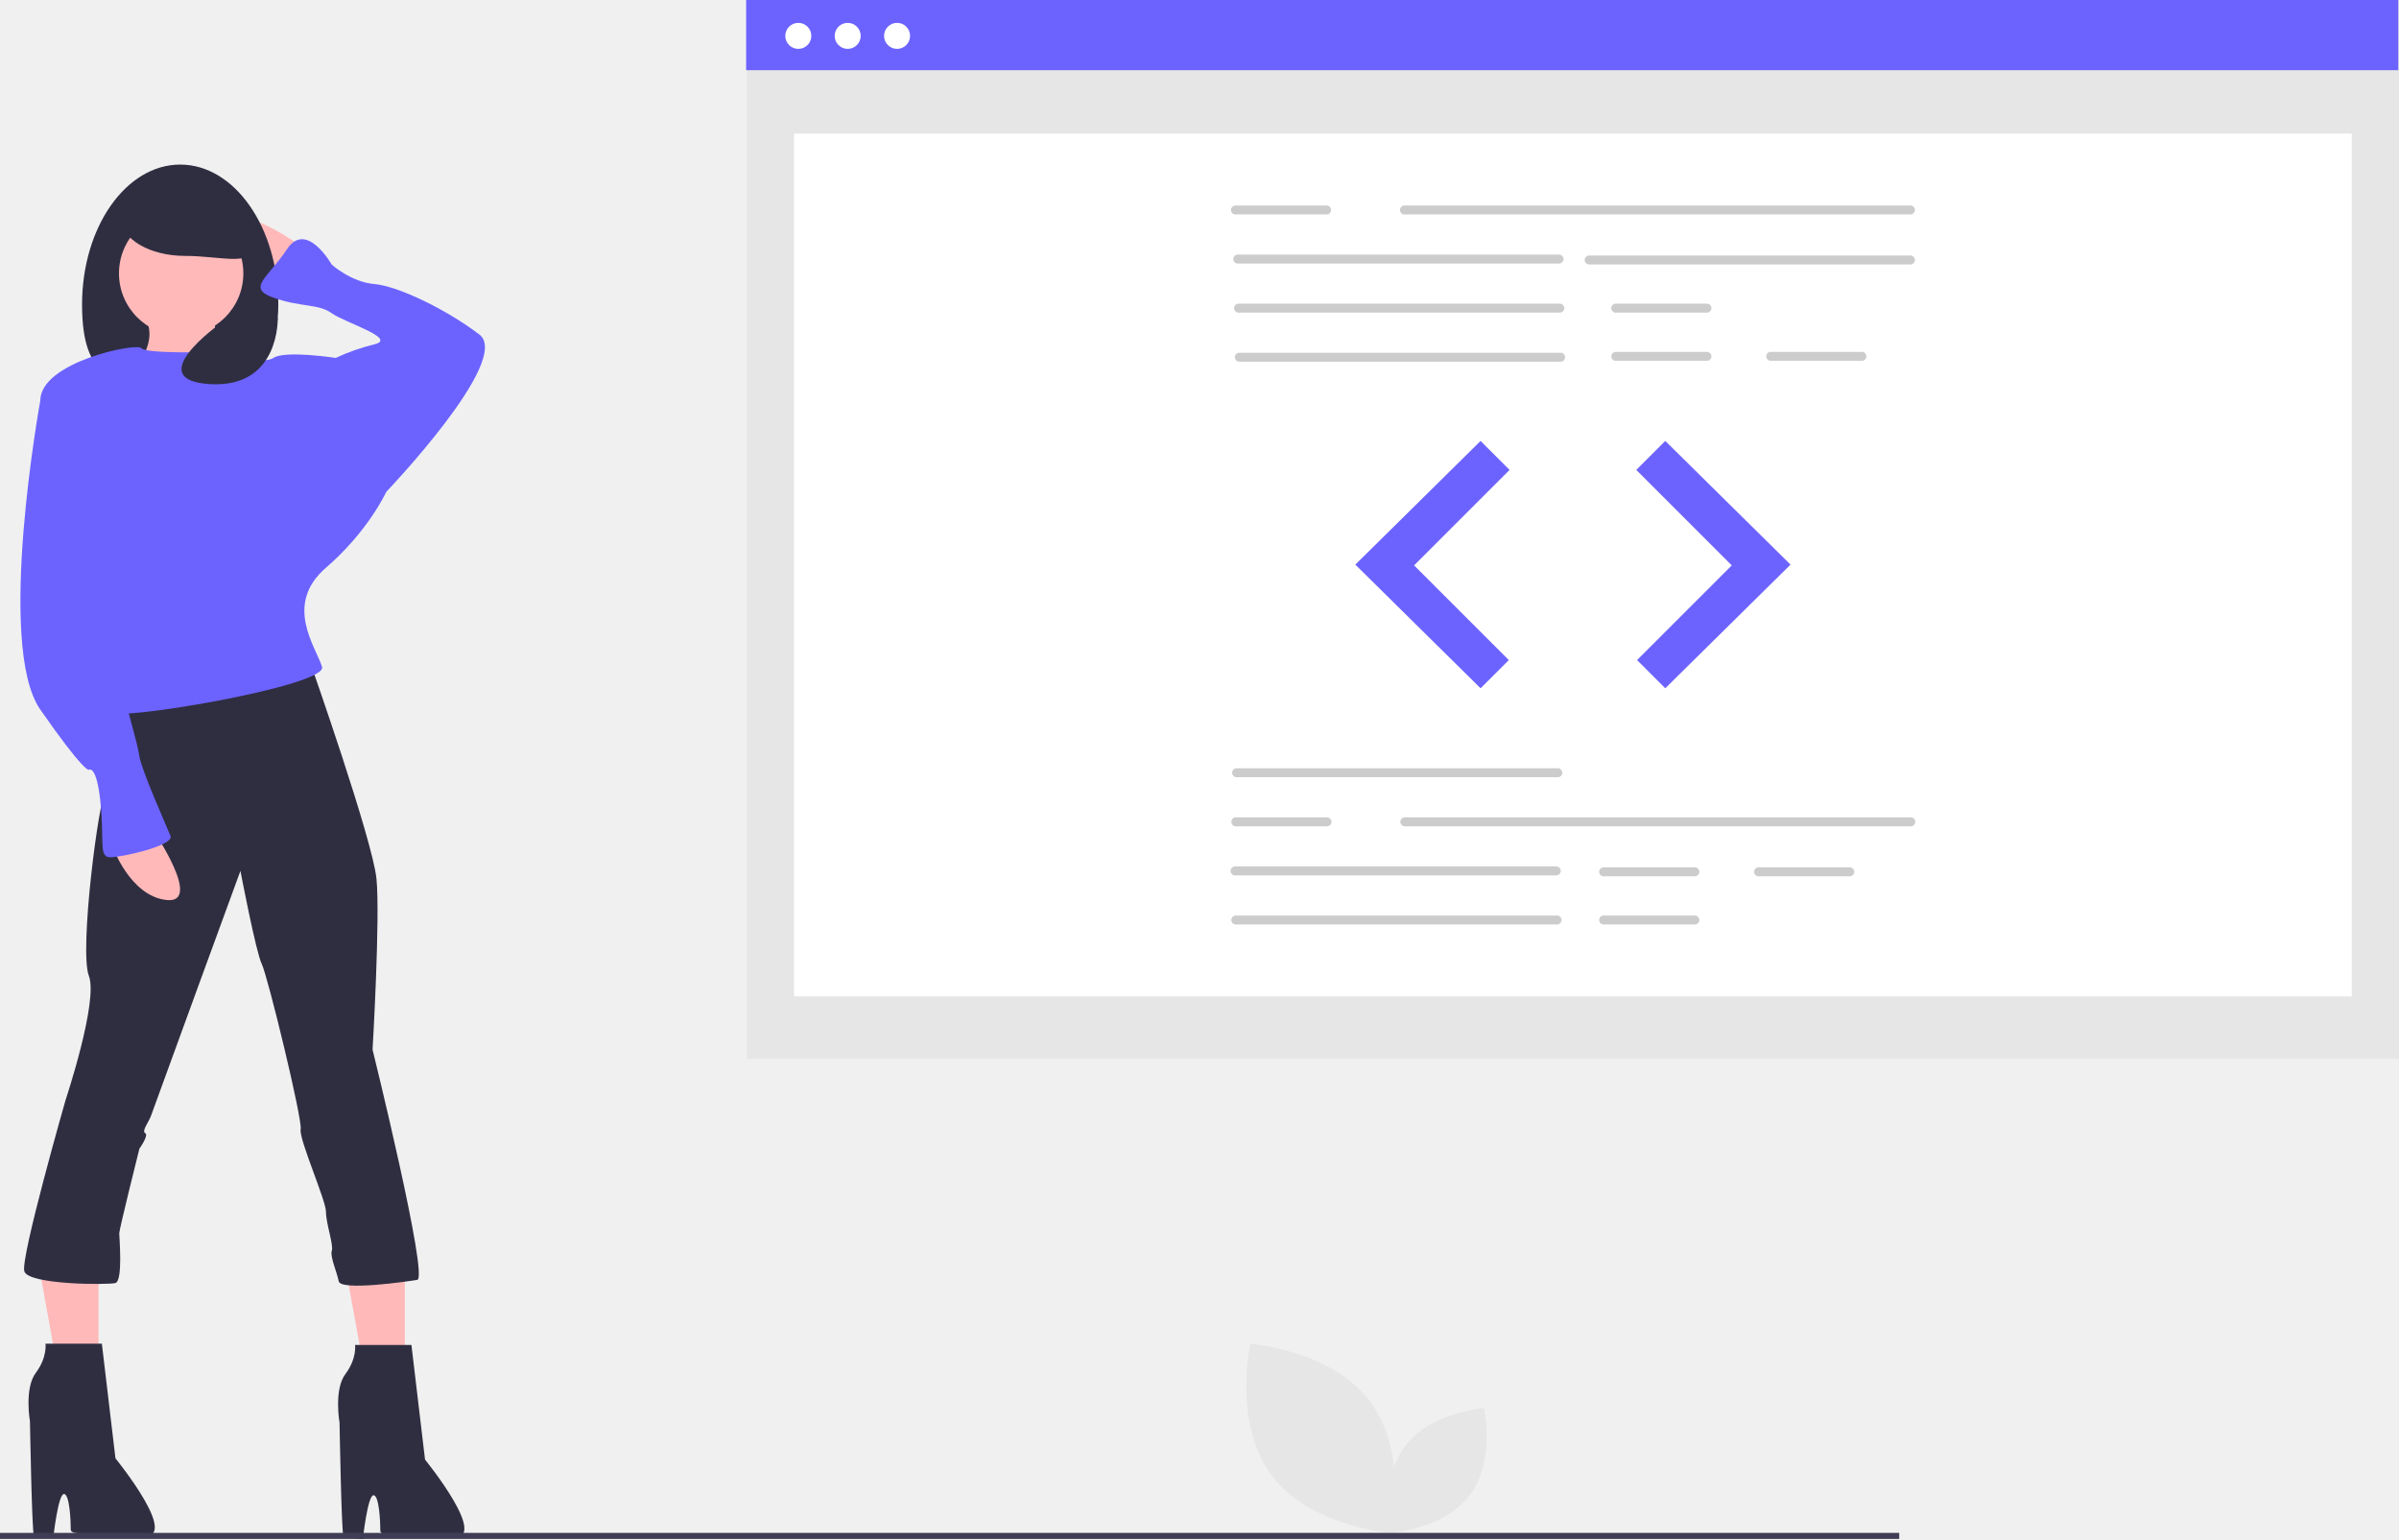
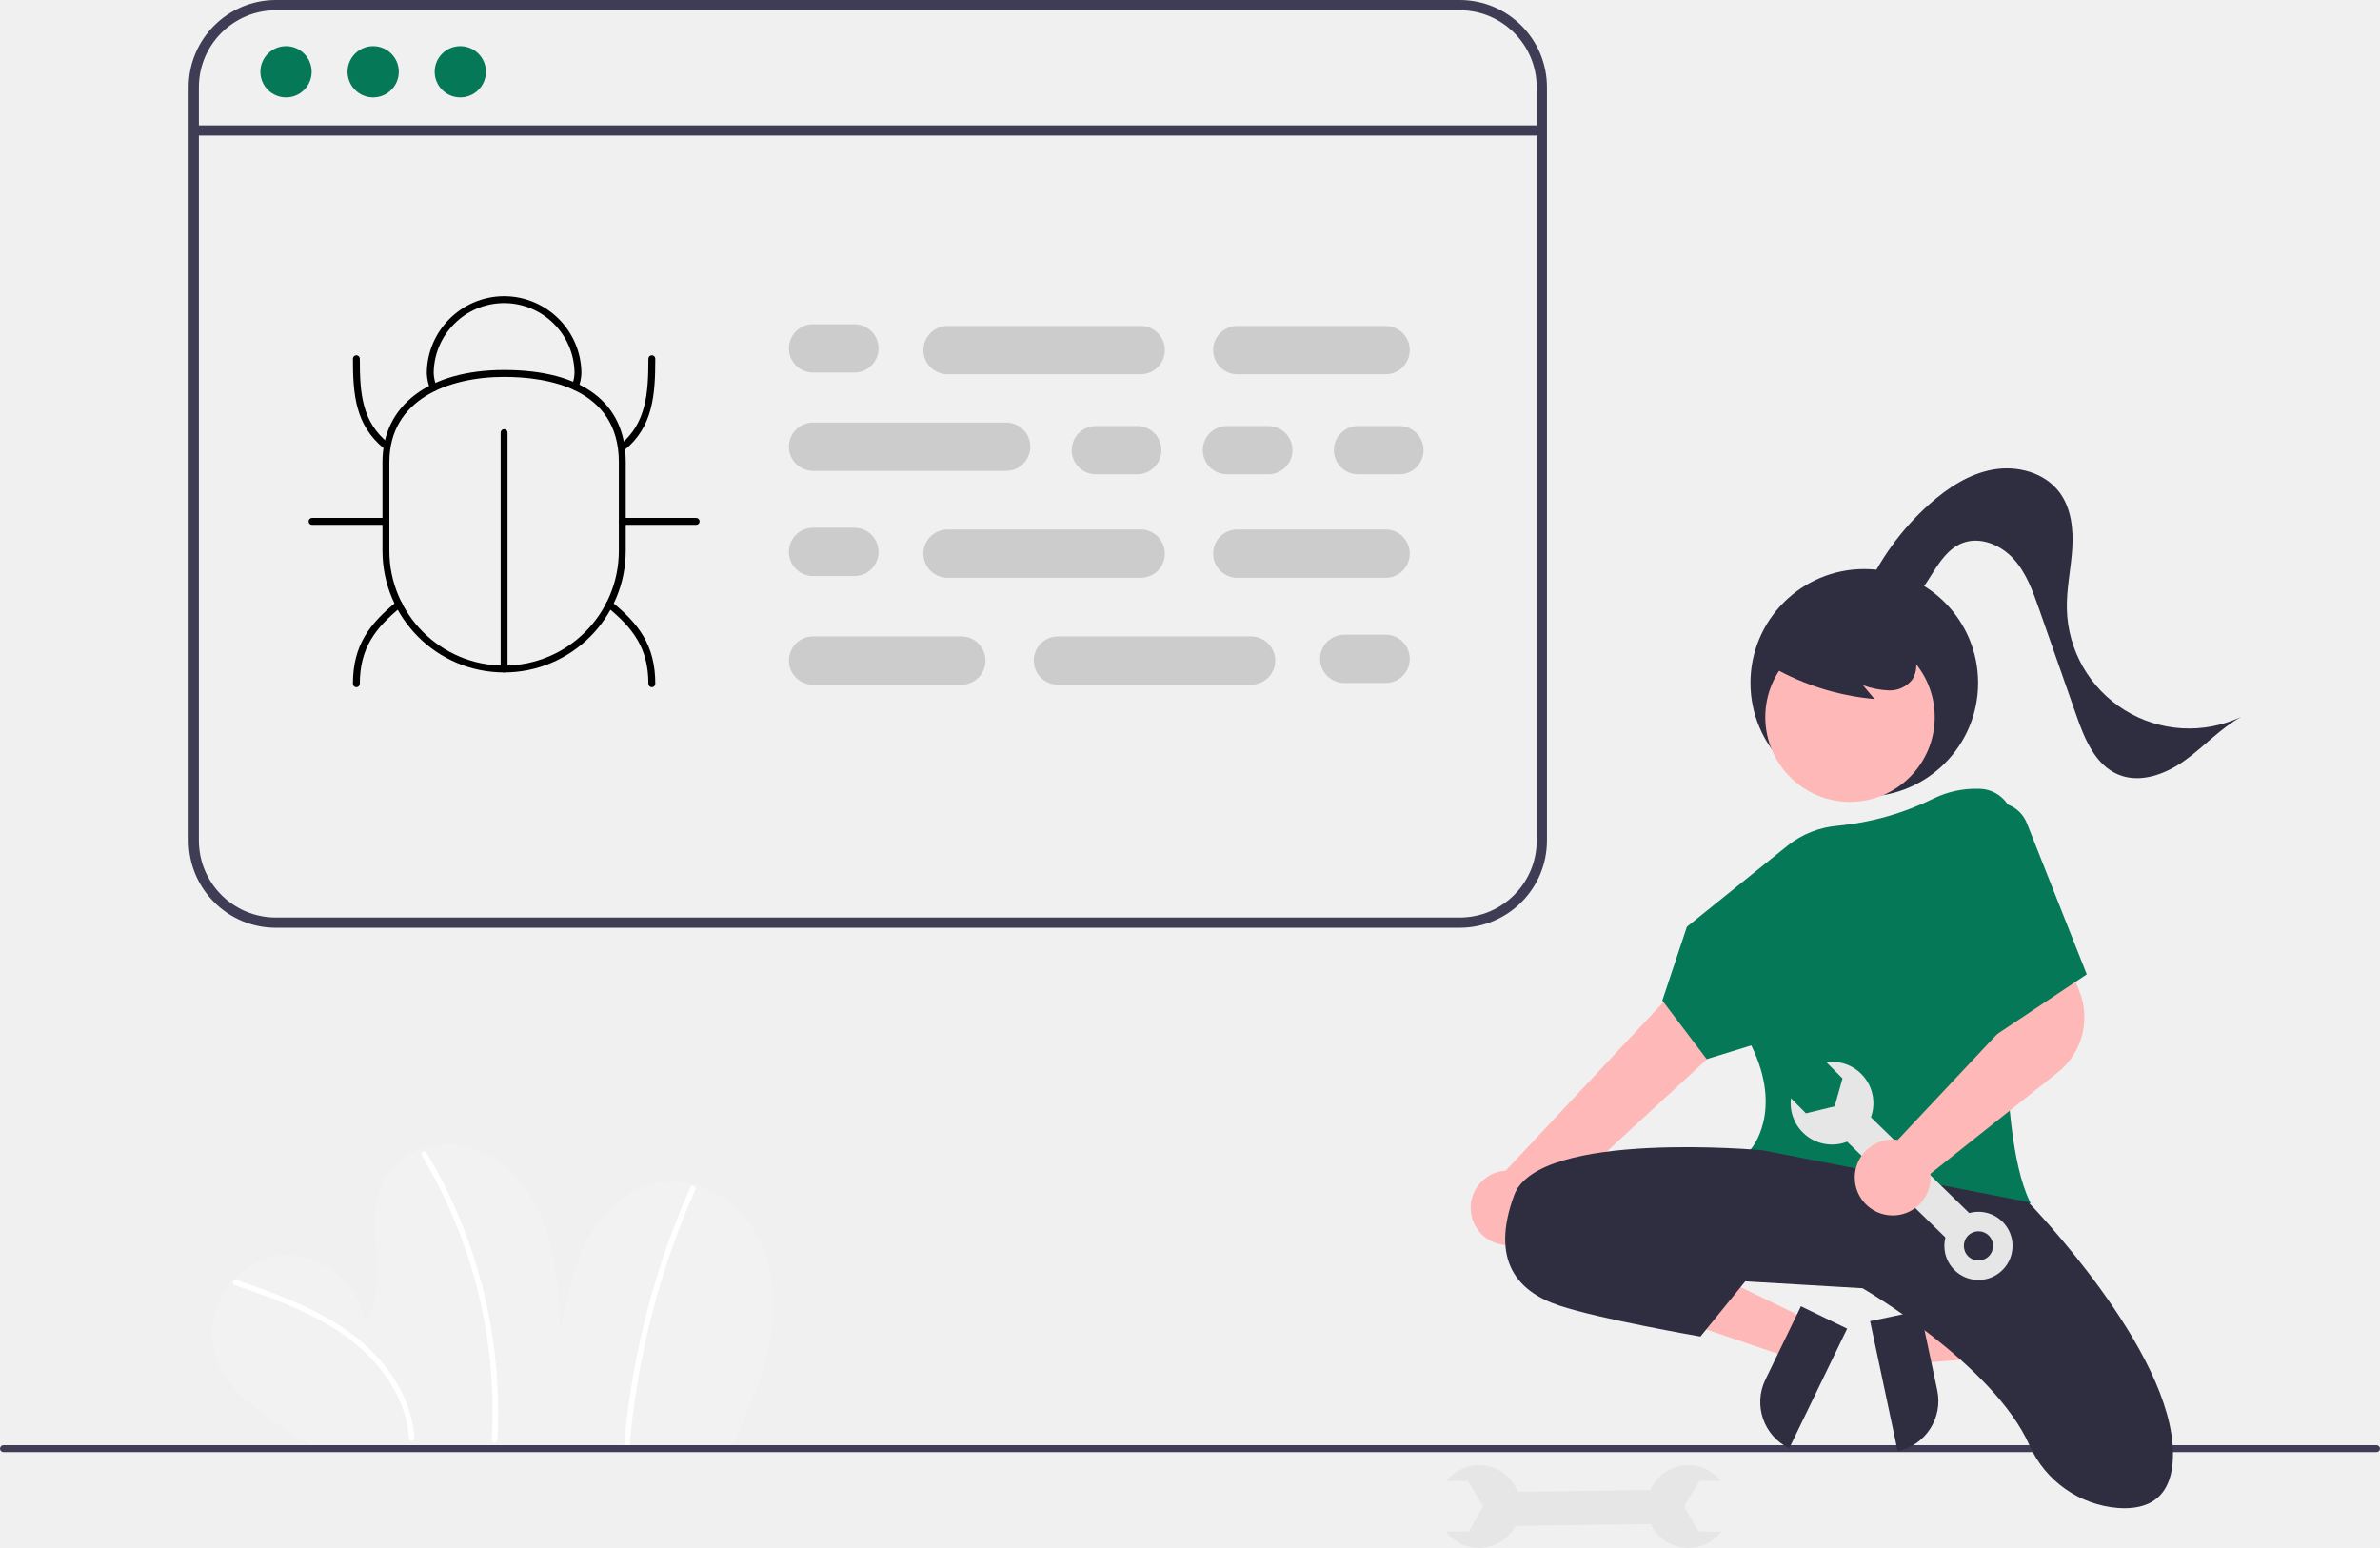
- <svg xmlns="http://www.w3.org/2000/svg" id="b8c64dc2-e86a-49bc-92bf-164106d9e7fb" data-name="Layer 1" width="887.873" height="569.68" viewBox="0 0 887.873 569.68">
-   <rect x="276.411" y="0.347" width="611.461" height="391.607" fill="#e6e6e6" />
-   <rect x="293.896" y="49.464" width="576.492" height="319.322" fill="#fff" />
-   <rect x="276.15" width="611.461" height="25.977" fill="#6c63ff" />
-   <circle cx="295.454" cy="13.281" r="4.815" fill="#fff" />
-   <circle cx="313.73" cy="13.281" r="4.815" fill="#fff" />
-   <circle cx="332.005" cy="13.281" r="4.815" fill="#fff" />
-   <path d="M863.33,244.533H675.643a1.666,1.666,0,0,1,0-3.303H863.33a1.666,1.666,0,0,1,0,3.303Z" transform="translate(-156.0636 -165.16)" fill="#ccc" />
-   <path d="M733.282,262.7H613.95a1.666,1.666,0,0,1,0-3.303H733.282a1.666,1.666,0,0,1,0,3.303Z" transform="translate(-156.0636 -165.16)" fill="#ccc" />
-   <path d="M863.33,263.03H743.999a1.666,1.666,0,0,1,0-3.303h119.332a1.666,1.666,0,0,1,0,3.303Z" transform="translate(-156.0636 -165.16)" fill="#ccc" />
-   <path d="M733.571,280.867H614.24a1.666,1.666,0,0,1,0-3.303H733.571a1.666,1.666,0,0,1,0,3.303Z" transform="translate(-156.0636 -165.16)" fill="#ccc" />
-   <path d="M733.861,299.035H614.529a1.666,1.666,0,0,1,0-3.303H733.861a1.666,1.666,0,0,1,0,3.303Z" transform="translate(-156.0636 -165.16)" fill="#ccc" />
-   <path d="M788.024,280.867H753.846a1.666,1.666,0,0,1,0-3.303h34.178a1.666,1.666,0,0,1,0,3.303Z" transform="translate(-156.0636 -165.16)" fill="#ccc" />
-   <path d="M788.024,298.705H753.846a1.666,1.666,0,0,1,0-3.303h34.178a1.666,1.666,0,0,1,0,3.303Z" transform="translate(-156.0636 -165.16)" fill="#ccc" />
-   <path d="M845.373,298.705h-34.178a1.666,1.666,0,0,1,0-3.303h34.178a1.666,1.666,0,0,1,0,3.303Z" transform="translate(-156.0636 -165.16)" fill="#ccc" />
-   <path d="M647.259,244.533h-34.178a1.666,1.666,0,0,1,0-3.303h34.178a1.666,1.666,0,0,1,0,3.303Z" transform="translate(-156.0636 -165.16)" fill="#ccc" />
-   <path d="M732.847,452.838H613.515a1.666,1.666,0,0,1,0-3.303h119.332a1.666,1.666,0,0,1,0,3.303Z" transform="translate(-156.0636 -165.16)" fill="#ccc" />
-   <path d="M732.268,489.173H612.936a1.666,1.666,0,0,1,0-3.303h119.332a1.666,1.666,0,0,1,0,3.303Z" transform="translate(-156.0636 -165.16)" fill="#ccc" />
-   <path d="M732.558,507.341H613.226a1.666,1.666,0,0,1,0-3.303h119.332a1.666,1.666,0,0,1,0,3.303Z" transform="translate(-156.0636 -165.16)" fill="#ccc" />
-   <path d="M783.534,489.504H749.357a1.666,1.666,0,0,1,0-3.303h34.178a1.666,1.666,0,0,1,0,3.303Z" transform="translate(-156.0636 -165.16)" fill="#ccc" />
-   <path d="M783.534,507.341H749.357a1.666,1.666,0,0,1,0-3.303h34.178a1.666,1.666,0,0,1,0,3.303Z" transform="translate(-156.0636 -165.16)" fill="#ccc" />
-   <path d="M840.883,489.504H806.706a1.666,1.666,0,0,1,0-3.303h34.178a1.666,1.666,0,0,1,0,3.303Z" transform="translate(-156.0636 -165.16)" fill="#ccc" />
-   <path d="M863.475,471.006H675.788a1.666,1.666,0,0,1,0-3.303H863.475a1.666,1.666,0,0,1,0,3.303Z" transform="translate(-156.0636 -165.16)" fill="#ccc" />
-   <path d="M647.403,471.006h-34.178a1.666,1.666,0,0,1,0-3.303h34.178a1.666,1.666,0,0,1,0,3.303Z" transform="translate(-156.0636 -165.16)" fill="#ccc" />
-   <polygon points="547.965 163.221 501.622 208.985 547.965 254.748 558.392 244.321 523.345 209.274 558.681 173.938 547.965 163.221" fill="#e6e6e6" />
-   <polygon points="616.32 163.221 662.662 208.985 616.32 254.748 605.893 244.321 640.939 209.274 605.603 173.938 616.32 163.221" fill="#e6e6e6" />
-   <polygon points="547.965 163.221 501.622 208.985 547.965 254.748 558.392 244.321 523.345 209.274 558.681 173.938 547.965 163.221" fill="#6c63ff" />
-   <polygon points="616.32 163.221 662.662 208.985 616.32 254.748 605.893 244.321 640.939 209.274 605.603 173.938 616.32 163.221" fill="#6c63ff" />
-   <path d="M626.667,711.195c14.42,19.311,44.352,21.344,44.352,21.344s6.554-29.277-7.866-48.588-44.352-21.344-44.352-21.344S612.247,691.884,626.667,711.195Z" transform="translate(-156.0636 -165.16)" fill="#e6e6e6" />
-   <path d="M700.123,718.455c-9.515,12.743-29.267,14.084-29.267,14.084s-4.324-19.319,5.191-32.062,29.267-14.084,29.267-14.084S709.638,705.712,700.123,718.455Z" transform="translate(-156.0636 -165.16)" fill="#e6e6e6" />
-   <polygon points="149.825 460.994 149.825 511.12 135.503 511.12 125.956 458.607 149.825 460.994" fill="#ffb9b9" />
-   <polygon points="36.445 460.994 36.445 511.12 22.124 511.12 12.576 458.607 36.445 460.994" fill="#ffb9b9" />
-   <path d="M268.061,256.642s-23.014-16.541-25.891-8.63S259.431,270.307,259.431,270.307Z" transform="translate(-156.0636 -165.16)" fill="#ffb9b9" />
-   <path d="M186.433,277.858c0,28.598,12.313,29.487,32.371,29.487s40.267-.889,40.267-29.487-16.261-51.782-36.319-51.782S186.433,249.26,186.433,277.858Z" transform="translate(-156.0636 -165.16)" fill="#2f2e41" />
-   <path d="M235.698,277.499s-2.877,21.576,10.788,23.014-44.59,5.753-44.59,5.753,15.103-13.665,7.192-24.452S235.698,277.499,235.698,277.499Z" transform="translate(-156.0636 -165.16)" fill="#ffb9b9" />
-   <path d="M308.336,662.983l5.034,42.432s25.172,30.925,9.349,28.768-25.891.459-25.891-2.418-.372-13.155-2.53-13.155-3.943,16.23-3.943,16.23-6.473-.49-7.192-1.209-1.438-41.88-1.438-41.88-2.158-12.226,2.158-17.98,3.596-10.788,3.596-10.788Z" transform="translate(-156.0636 -165.16)" fill="#2f2e41" />
-   <path d="M193.763,662.517l5.034,42.432s25.172,30.925,9.349,28.768-25.891.459-25.891-2.418-.372-13.155-2.53-13.155-3.943,16.23-3.943,16.23-6.473-.49-7.192-1.209-1.438-41.88-1.438-41.88-2.158-12.226,2.158-17.98,3.596-10.788,3.596-10.788Z" transform="translate(-156.0636 -165.16)" fill="#2f2e41" />
-   <path d="M270.938,410.548s23.014,65.446,24.452,79.83-1.438,63.289-1.438,63.289,20.856,84.499,16.541,85.218-28.346,4.129-29.065.533-3.283-9.163-2.564-11.321S276.707,618.028,276.707,613.713s-10.084-26.964-9.365-30.559-12.226-56.816-14.384-61.131-7.911-34.521-7.911-34.521-32.363,88.46-33.083,90.618-3.596,5.754-2.158,6.473-2.158,5.754-2.158,5.754-7.452,29.84-7.452,31.279,1.438,17.719-1.438,18.438-32.261.673-33.7-4.361,15.261-63.336,15.261-63.336,12.226-36.679,8.63-46.028,3.596-65.446,6.473-69.761,3.596-30.206,3.596-30.206Z" transform="translate(-156.0636 -165.16)" fill="#2f2e41" />
-   <circle cx="67.048" cy="101.191" r="23.014" fill="#ffb9b9" />
-   <path d="M235.698,295.478s-25.891.719-27.329-1.438-37.398,5.034-37.398,19.418,20.856,70.48,20.856,70.48,7.911,40.275,5.753,44.59,79.83-9.349,77.672-16.541-14.384-23.014,1.438-36.679,22.295-28.048,22.295-28.048l-18.699-49.624s-18.699-2.877-23.014,0S235.698,295.478,235.698,295.478Z" transform="translate(-156.0636 -165.16)" fill="#6c63ff" />
-   <path d="M293.952,350.856l5.034-3.596s46.747-48.905,34.521-58.254S303.301,271.026,294.671,270.307s-15.822-7.192-15.822-7.192-9.349-16.541-16.541-5.753-15.103,14.384-5.034,17.98,16.541,2.158,21.576,5.754,24.452,9.349,15.822,11.507a77.195,77.195,0,0,0-14.384,5.034L270.938,314.177Z" transform="translate(-156.0636 -165.16)" fill="#6c63ff" />
-   <path d="M212.684,472.399s18.699,27.329,5.034,25.891-20.137-20.137-20.137-20.137Z" transform="translate(-156.0636 -165.16)" fill="#ffb9b9" />
-   <path d="M176.005,309.862l-5.034,3.596s-16.541,90.618,0,114.351,17.98,22.295,17.98,22.295,2.877-2.158,4.315,12.226-.719,20.137,3.596,20.137,23.733-4.315,22.295-7.911-10.788-24.452-11.507-29.487-4.315-16.541-5.753-23.014,6.473-10.069,2.877-23.733-8.63-38.117-8.63-43.151S176.005,309.862,176.005,309.862Z" transform="translate(-156.0636 -165.16)" fill="#6c63ff" />
-   <path d="M200.817,245.854c0,7.745,10.626,14.024,23.733,14.024s25.172,4.149,25.172-3.596-12.064-24.452-25.172-24.452S200.817,238.109,200.817,245.854Z" transform="translate(-156.0636 -165.16)" fill="#2f2e41" />
-   <path d="M258.856,282.712s.969,26.071-24.939,24.633,3.501-22.285,3.501-22.285Z" transform="translate(-156.0636 -165.16)" fill="#2f2e41" />
-   <rect y="567.379" width="702.906" height="2.241" fill="#3f3d56" />
+ <svg xmlns="http://www.w3.org/2000/svg" id="b42fa47e-1c96-4065-899a-c733dc223382" data-name="Layer 1" width="690" height="448.759" viewBox="0 0 690 448.759">
+   <path d="M466.813,645.731c4.668-10.084,9.333-20.317,11.359-31.242s1.176-22.783-4.627-32.259-17.228-15.902-28.132-13.76c-8.955,1.759-16.146,8.813-20.357,16.91S419.158,602.61,417.52,611.588c-.529-10.2-1.09-20.564-4.478-30.2s-10.06-18.615-19.569-22.343-21.879-.796-26.891,8.103c-7.061,12.538,2.302,30.125-5.817,42.006-1.393-11.917-13.855-21.332-25.699-19.416s-20.701,14.781-18.265,26.529c1.45,6.99,6.219,12.936,11.922,17.232s12.334,9.274,18.895,12.09Z" transform="translate(-255 -225.6204)" fill="#f2f2f2" />
+   <path d="M323.02,598.158c9.408,3.289,18.903,6.614,27.492,11.756,7.698,4.608,14.553,10.812,18.882,18.757a33.356,33.356,0,0,1,4.126,13.859c.063,1.018,1.655,1.025,1.592,0-.557-9.061-4.972-17.353-11.087-23.911-6.704-7.19-15.392-12.1-24.361-15.91-5.318-2.259-10.769-4.179-16.221-6.085-.969-.339-1.385,1.198-.423,1.535Z" transform="translate(-255 -225.6204)" fill="#fff" />
+   <path d="M377.287,560.625a143.383,143.383,0,0,1,13.791,30.616,145.117,145.117,0,0,1,6.361,32.968,143.305,143.305,0,0,1,.152,18.837c-.059,1.023,1.533,1.02,1.592,0a145.194,145.194,0,0,0-2.04-33.82,146.926,146.926,0,0,0-9.769-32.44,143.25,143.25,0,0,0-8.712-16.963.796.796,0,0,0-1.374.803Z" transform="translate(-255 -225.6204)" fill="#fff" />
+   <path d="M455.188,569.767a232.044,232.044,0,0,0-17.116,57.578q-1.342,8.365-2.078,16.812c-.089,1.02,1.503,1.014,1.592,0a231.209,231.209,0,0,1,12.738-58.025q2.834-7.892,6.239-15.562c.412-.928-.959-1.739-1.374-.803Z" transform="translate(-255 -225.6204)" fill="#fff" />
+   <rect x="709.176" y="639.478" width="9.882" height="46.588" transform="translate(1112.595 -285.4804) rotate(89.25872)" fill="#e6e6e6" />
+   <path d="M754.027,669.616l-6.653-.019-4.112-7.337,4.445-7.312,6.181.018a11.999,11.999,0,1,0,.139,14.651Z" transform="translate(-255 -225.6204)" fill="#e6e6e6" />
+   <path d="M674.208,669.616l6.653-.019,4.112-7.337-4.445-7.312-6.181.018a11.999,11.999,0,1,1-.139,14.651Z" transform="translate(-255 -225.6204)" fill="#e6e6e6" />
+   <path d="M944,646.59H256a1,1,0,0,1,0-2H944a1,1,0,0,1,0,2Z" transform="translate(-255 -225.6204)" fill="#3f3d56" />
+   <circle cx="540.486" cy="197.969" r="33" fill="#2f2e41" />
+   <polygon points="553.859 383.226 556.401 395.219 603.871 391.124 600.12 373.423 553.859 383.226" fill="#ffb8b8" />
+   <path d="M789.188,618.497h38.531a0,0,0,0,1,0,0v14.887a0,0,0,0,1,0,0H804.075a14.887,14.887,0,0,1-14.887-14.887v0A0,0,0,0,1,789.188,618.497Z" transform="translate(108.7105 1320.973) rotate(-101.9647)" fill="#2f2e41" />
+   <polygon points="524.12 382.586 518.777 393.621 473.673 378.264 481.559 361.979 524.12 382.586" fill="#ffb8b8" />
+   <path d="M771.037,617.456h23.644a0,0,0,0,1,0,0v14.887a0,0,0,0,1,0,0H756.151a0,0,0,0,1,0,0v0A14.887,14.887,0,0,1,771.037,617.456Z" transform="translate(-379.9408 824.8682) rotate(-64.16458)" fill="#2f2e41" />
+   <path d="M690.259,586.414a10.743,10.743,0,0,0,12.709-10.48l74.374-68.571-18.47-14.305-67.337,71.943a10.801,10.801,0,0,0-1.275,21.413Z" transform="translate(-255 -225.6204)" fill="#ffb8b8" />
+   <circle cx="536.344" cy="207.898" r="24.561" fill="#ffb8b8" />
+   <path d="M813.386,577.893c-17.229 0-37.978-3.628-50.779-18.477l-.288-.334.297-.328c.097-.107,9.514-10.869.111-30.061L749.799,532.67,736.929,515.681l7.13-21.389,29.177-23.504a26.751,26.751,0,0,1,14.611-5.789,80.211,80.211,0,0,0,27.785-7.913,27.906,27.906,0,0,1,12.8-2.798l.574.016a9.95,9.95,0,0,1,9.641,10.708c-1.979,25.63-5.472,87.543,4.792,108.861l.265.551-.592.15A136.113,136.113,0,0,1,813.386,577.893Z" transform="translate(-255 -225.6204)" fill="#047857" />
+   <path d="M765.986,559.09s-65-6-72,13,1,28,13,32,41,9,41,9l13-16,34,2s37.885,21.973,48.36,45.474A30.762,30.762,0,0,0,869.123,662.802c8.398.584,15.863-2.587,15.863-15.712,0-30-42-73-42-73Z" transform="translate(-255 -225.6204)" fill="#2f2e41" />
+   <path d="M716.486,588.59s17-5,44,8" transform="translate(-255 -225.6204)" fill="#2f2e41" />
+   <path d="M766.843,417.855a73.041,73.041,0,0,0,31.599,10.412l-3.331-3.991a24.477,24.477,0,0,0,7.561,1.501,8.281,8.281,0,0,0,6.75-3.159,7.702,7.702,0,0,0,.516-7.115,14.589,14.589,0,0,0-4.589-5.739,27.323,27.323,0,0,0-25.431-4.545,16.33,16.33,0,0,0-7.595,4.872,9.236,9.236,0,0,0-1.863,8.561" transform="translate(-255 -225.6204)" fill="#2f2e41" />
+   <path d="M795.309,398.224A75.485,75.485,0,0,1,814.446,371.703c5.292-4.703,11.472-8.743,18.446-9.963s14.833.87,19.111,6.511c3.498,4.613,4.152,10.793,3.767,16.569s-1.676,11.497-1.553,17.284a35.468,35.468,0,0,0,50.527,31.351c-6.022,3.329-10.714,8.598-16.305,12.608s-12.963,6.76-19.312,4.11c-6.718-2.804-9.8-10.419-12.206-17.29L846.189,402.244c-1.824-5.209-3.739-10.572-7.462-14.645s-9.765-6.557-14.889-4.509c-3.884,1.552-6.413,5.258-8.63,8.804s-4.557,7.32-8.304,9.179-9.298.715-10.523-3.285" transform="translate(-255 -225.6204)" fill="#2f2e41" />
+   <rect x="802.919" y="543.314" width="9.882" height="46.588" transform="translate(-416.7474 524.1384) rotate(-45.74128)" fill="#e6e6e6" />
+   <path d="M821.51,579.909a9.882,9.882,0,1,0,13.975-.181A9.882,9.882,0,0,0,821.51,579.909Zm10.111,9.853a4.235,4.235,0,1,1-.077-5.989A4.235,4.235,0,0,1,831.621,589.762Z" transform="translate(-255 -225.6204)" fill="#e6e6e6" />
+   <path d="M784.48,533.549l4.69,4.718-2.28,8.096-8.314,2.028-4.358-4.383a11.999,11.999,0,1,0,10.262-10.458Z" transform="translate(-255 -225.6204)" fill="#e6e6e6" />
+   <path d="M803.736,577.979a11.579,11.579,0,0,1-1.268-.07,11.023,11.023,0,0,1-9.68-9.681,11.003,11.003,0,0,1,10.931-12.25,10.625,10.625,0,0,1,1.466.109L838.763,520.342l-3.505-11.685,17.605-7.892,4.934,12.06a20.49,20.49,0,0,1-6.177,23.672l-36.961,29.401a10.259,10.259,0,0,1,.06,1.079,11.018,11.018,0,0,1-3.664,8.197A10.872,10.872,0,0,1,803.736,577.979Z" transform="translate(-255 -225.6204)" fill="#ffb8b8" />
+   <path d="M829.986,459.09h0a9.453,9.453,0,0,1,12.628,5.156l17.372,43.844-27,18Z" transform="translate(-255 -225.6204)" fill="#047857" />
+   <path d="M703.486,469.327V250.883a25.298,25.298,0,0,0-25.262-25.262H334.954a25.298,25.298,0,0,0-25.262,25.262V469.327a25.298,25.298,0,0,0,25.262,25.262H678.224A25.298,25.298,0,0,0,703.486,469.327ZM334.954,491.618a22.317,22.317,0,0,1-22.29-22.29V250.883a22.317,22.317,0,0,1,22.29-22.29H678.224a22.317,22.317,0,0,1,22.29,22.29V469.327a22.317,22.317,0,0,1-22.29,22.29Z" transform="translate(-255 -225.6204)" fill="#3f3d56" />
+   <path d="M700.514,264.924H312.664a1.486,1.486,0,1,1,0-2.972H700.514a1.486,1.486,0,0,1,0,2.972Z" transform="translate(-255 -225.6204)" fill="#3f3d56" />
+   <circle cx="82.926" cy="20.804" r="7.43" fill="#047857" />
+   <circle cx="108.188" cy="20.804" r="7.43" fill="#047857" />
+   <circle cx="133.451" cy="20.804" r="7.43" fill="#047857" />
+   <path d="M443.979,424.852a1.0 1,0,0,1-1-1c0-10.427-4.571-16.242-11.945-22.247a1.0 1,0,1,1,1.263-1.551c7.83,6.375,12.683,12.58,12.683,23.798A1.0 1,0,0,1,443.979,424.852Z" transform="translate(-255 -225.6204)" />
+   <path d="M358.317,424.852a1.0 1,0,0,1-1-1c0-11.218,4.853-17.423,12.683-23.798a1.0 1,0,1,1,1.263,1.551c-7.375,6.005-11.945,11.821-11.945,22.247A1.0 1,0,0,1,358.317,424.852Z" transform="translate(-255 -225.6204)" />
+   <path d="M435.413,356.322a1,1,0,0,1-.632-1.775c7.581-6.171,8.197-14.938,8.197-24.923a1,1,0,0,1,2,0c0,10.505-.672,19.748-8.935,26.474A.994.994,0,0,1,435.413,356.322Z" transform="translate(-255 -225.6204)" />
+   <path d="M366.882,355.787a.994.994,0,0,1-.631-.225c-8.263-6.727-8.935-15.727-8.935-25.939a1,1,0,0,1,2,0c0,10.037.604,18.206,8.198,24.388a1,1,0,0,1-.632,1.775Z" transform="translate(-255 -225.6204)" />
+   <path d="M456.828,377.772H435.413a1,1,0,0,1,0-2h21.416a1,1,0,1,1,0,2Z" transform="translate(-255 -225.6204)" />
+   <path d="M366.883,377.772H345.467a1,1,0,0,1,0-2H366.883a1,1,0,0,1,0,2Z" transform="translate(-255 -225.6204)" />
+   <path d="M401.148,420.569a1.0 1,0,0,1-1-1V351.039a1,1,0,0,1,2,0v68.53A1.0 1,0,0,1,401.148,420.569Z" transform="translate(-255 -225.6204)" />
+   <path d="M401.148,420.569A35.305,35.305,0,0,1,365.883,385.304V359.586c0-16.468,13.513-26.699,35.265-26.699,22.741,0,35.265,9.482,35.265,26.699v25.717A35.305,35.305,0,0,1,401.148,420.569Zm0-85.681c-16.081,0-33.265,6.488-33.265,24.699v25.717a33.265,33.265,0,1,0,66.53,0V359.586C434.413,338.097,413.571,334.888,401.148,334.888Z" transform="translate(-255 -225.6204)" />
+   <path d="M380.651,339.062a1,1,0,0,1-.929-.63,14.088,14.088,0,0,1-.988-4.532A22.476,22.476,0,0,1,401.089,311.491h.115a22.467,22.467,0,0,1,22.359,22.357,12.227,12.227,0,0,1-.91,4.211,1,1,0,0,1-1.85-.761,10.195,10.195,0,0,0,.761-3.487,20.454,20.454,0,0,0-20.363-20.32h-.11a20.461,20.461,0,0,0-20.359,20.362,12.076,12.076,0,0,0,.847,3.838,1.001,1.001,0,0,1-.928,1.371Z" transform="translate(-255 -225.6204)" />
+   <path d="M502.71,333.623h-12a7,7,0,0,1,0-14h12a7,7,0,0,1,0,14Z" transform="translate(-255 -225.6204)" fill="#ccc" />
+   <path d="M584.71,363.123h-12a7,7,0,0,1,0-14h12a7,7,0,0,1,0,14Z" transform="translate(-255 -225.6204)" fill="#ccc" />
+   <path d="M622.71,363.123h-12a7,7,0,0,1,0-14h12a7,7,0,0,1,0,14Z" transform="translate(-255 -225.6204)" fill="#ccc" />
+   <path d="M660.71,363.123h-12a7,7,0,0,1,0-14h12a7,7,0,0,1,0,14Z" transform="translate(-255 -225.6204)" fill="#ccc" />
+   <path d="M585.71,334.123h-56a7,7,0,0,1,0-14h56a7,7,0,0,1,0,14Z" transform="translate(-255 -225.6204)" fill="#ccc" />
+   <path d="M546.71,362.123h-56a7,7,0,0,1,0-14h56a7,7,0,0,1,0,14Z" transform="translate(-255 -225.6204)" fill="#ccc" />
+   <path d="M656.71,334.123h-43a7,7,0,0,1,0-14h43a7,7,0,0,1,0,14Z" transform="translate(-255 -225.6204)" fill="#ccc" />
+   <path d="M502.71,392.623h-12a7,7,0,0,1,0-14h12a7,7,0,0,1,0,14Z" transform="translate(-255 -225.6204)" fill="#ccc" />
+   <path d="M585.71,393.123h-56a7,7,0,0,1,0-14h56a7,7,0,0,1,0,14Z" transform="translate(-255 -225.6204)" fill="#ccc" />
+   <path d="M656.71,393.123h-43a7,7,0,0,1,0-14h43a7,7,0,0,1,0,14Z" transform="translate(-255 -225.6204)" fill="#ccc" />
+   <path d="M637.71,416.623a7.008,7.008,0,0,1,7-7h12a7,7,0,0,1,0,14h-12A7.008,7.008,0,0,1,637.71,416.623Z" transform="translate(-255 -225.6204)" fill="#ccc" />
+   <path d="M554.71,417.123a7.008,7.008,0,0,1,7-7h56a7,7,0,0,1,0,14h-56A7.008,7.008,0,0,1,554.71,417.123Z" transform="translate(-255 -225.6204)" fill="#ccc" />
+   <path d="M483.71,417.123a7.008,7.008,0,0,1,7-7h43a7,7,0,0,1,0,14h-43A7.008,7.008,0,0,1,483.71,417.123Z" transform="translate(-255 -225.6204)" fill="#ccc" />
</svg>
